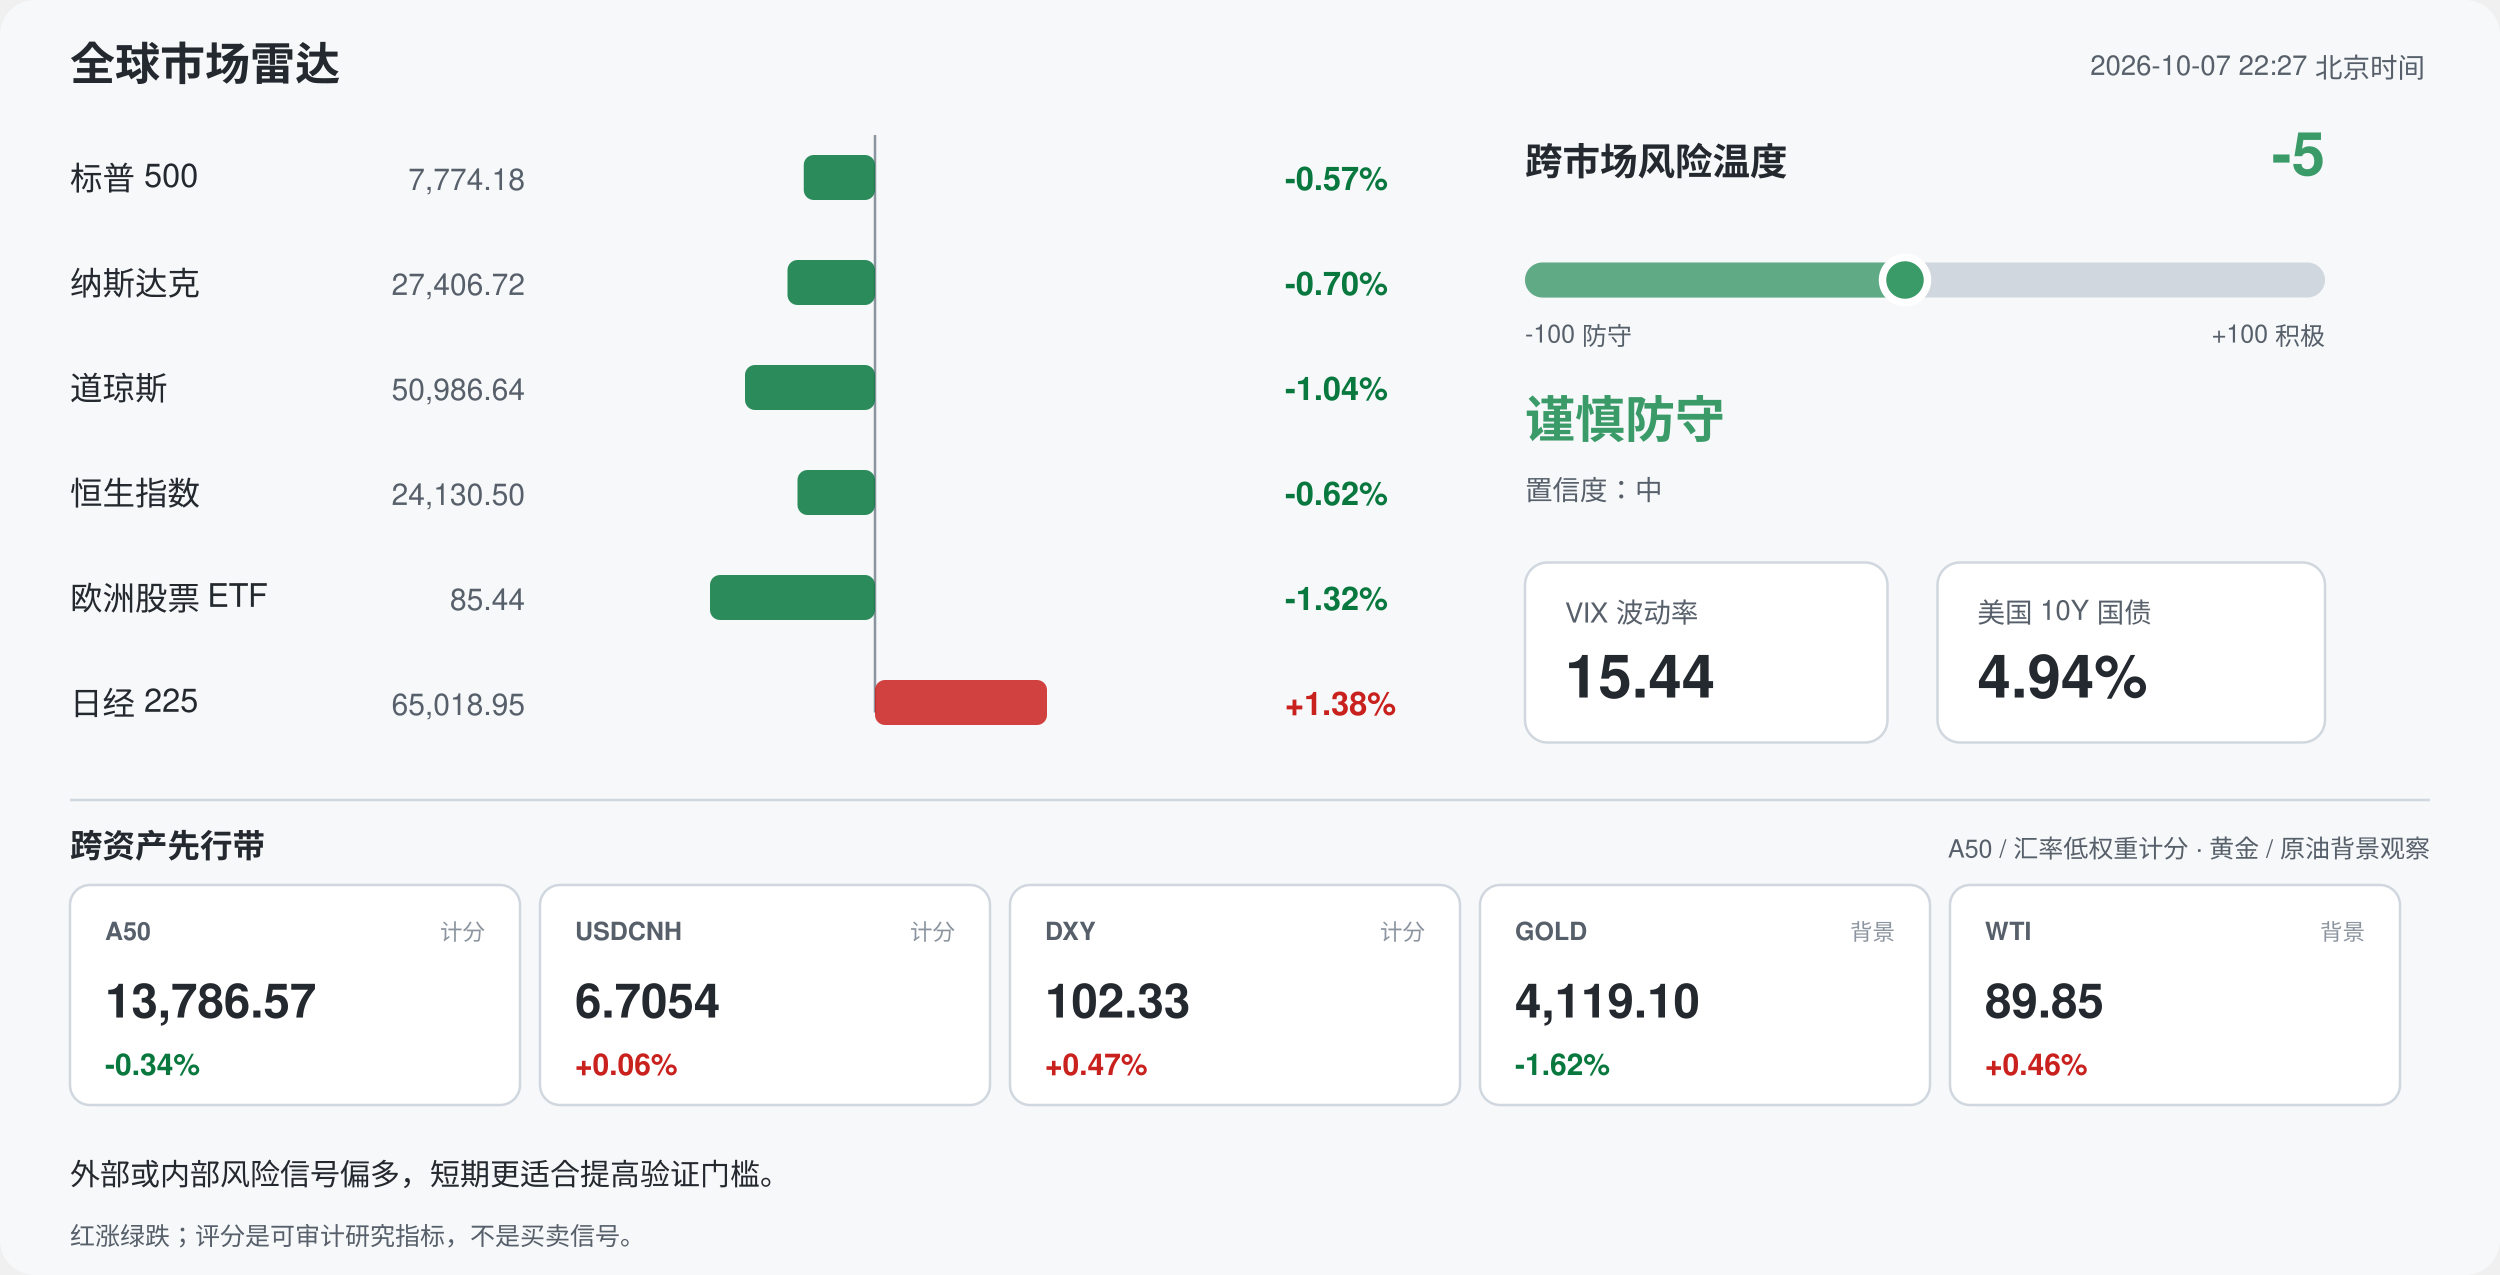
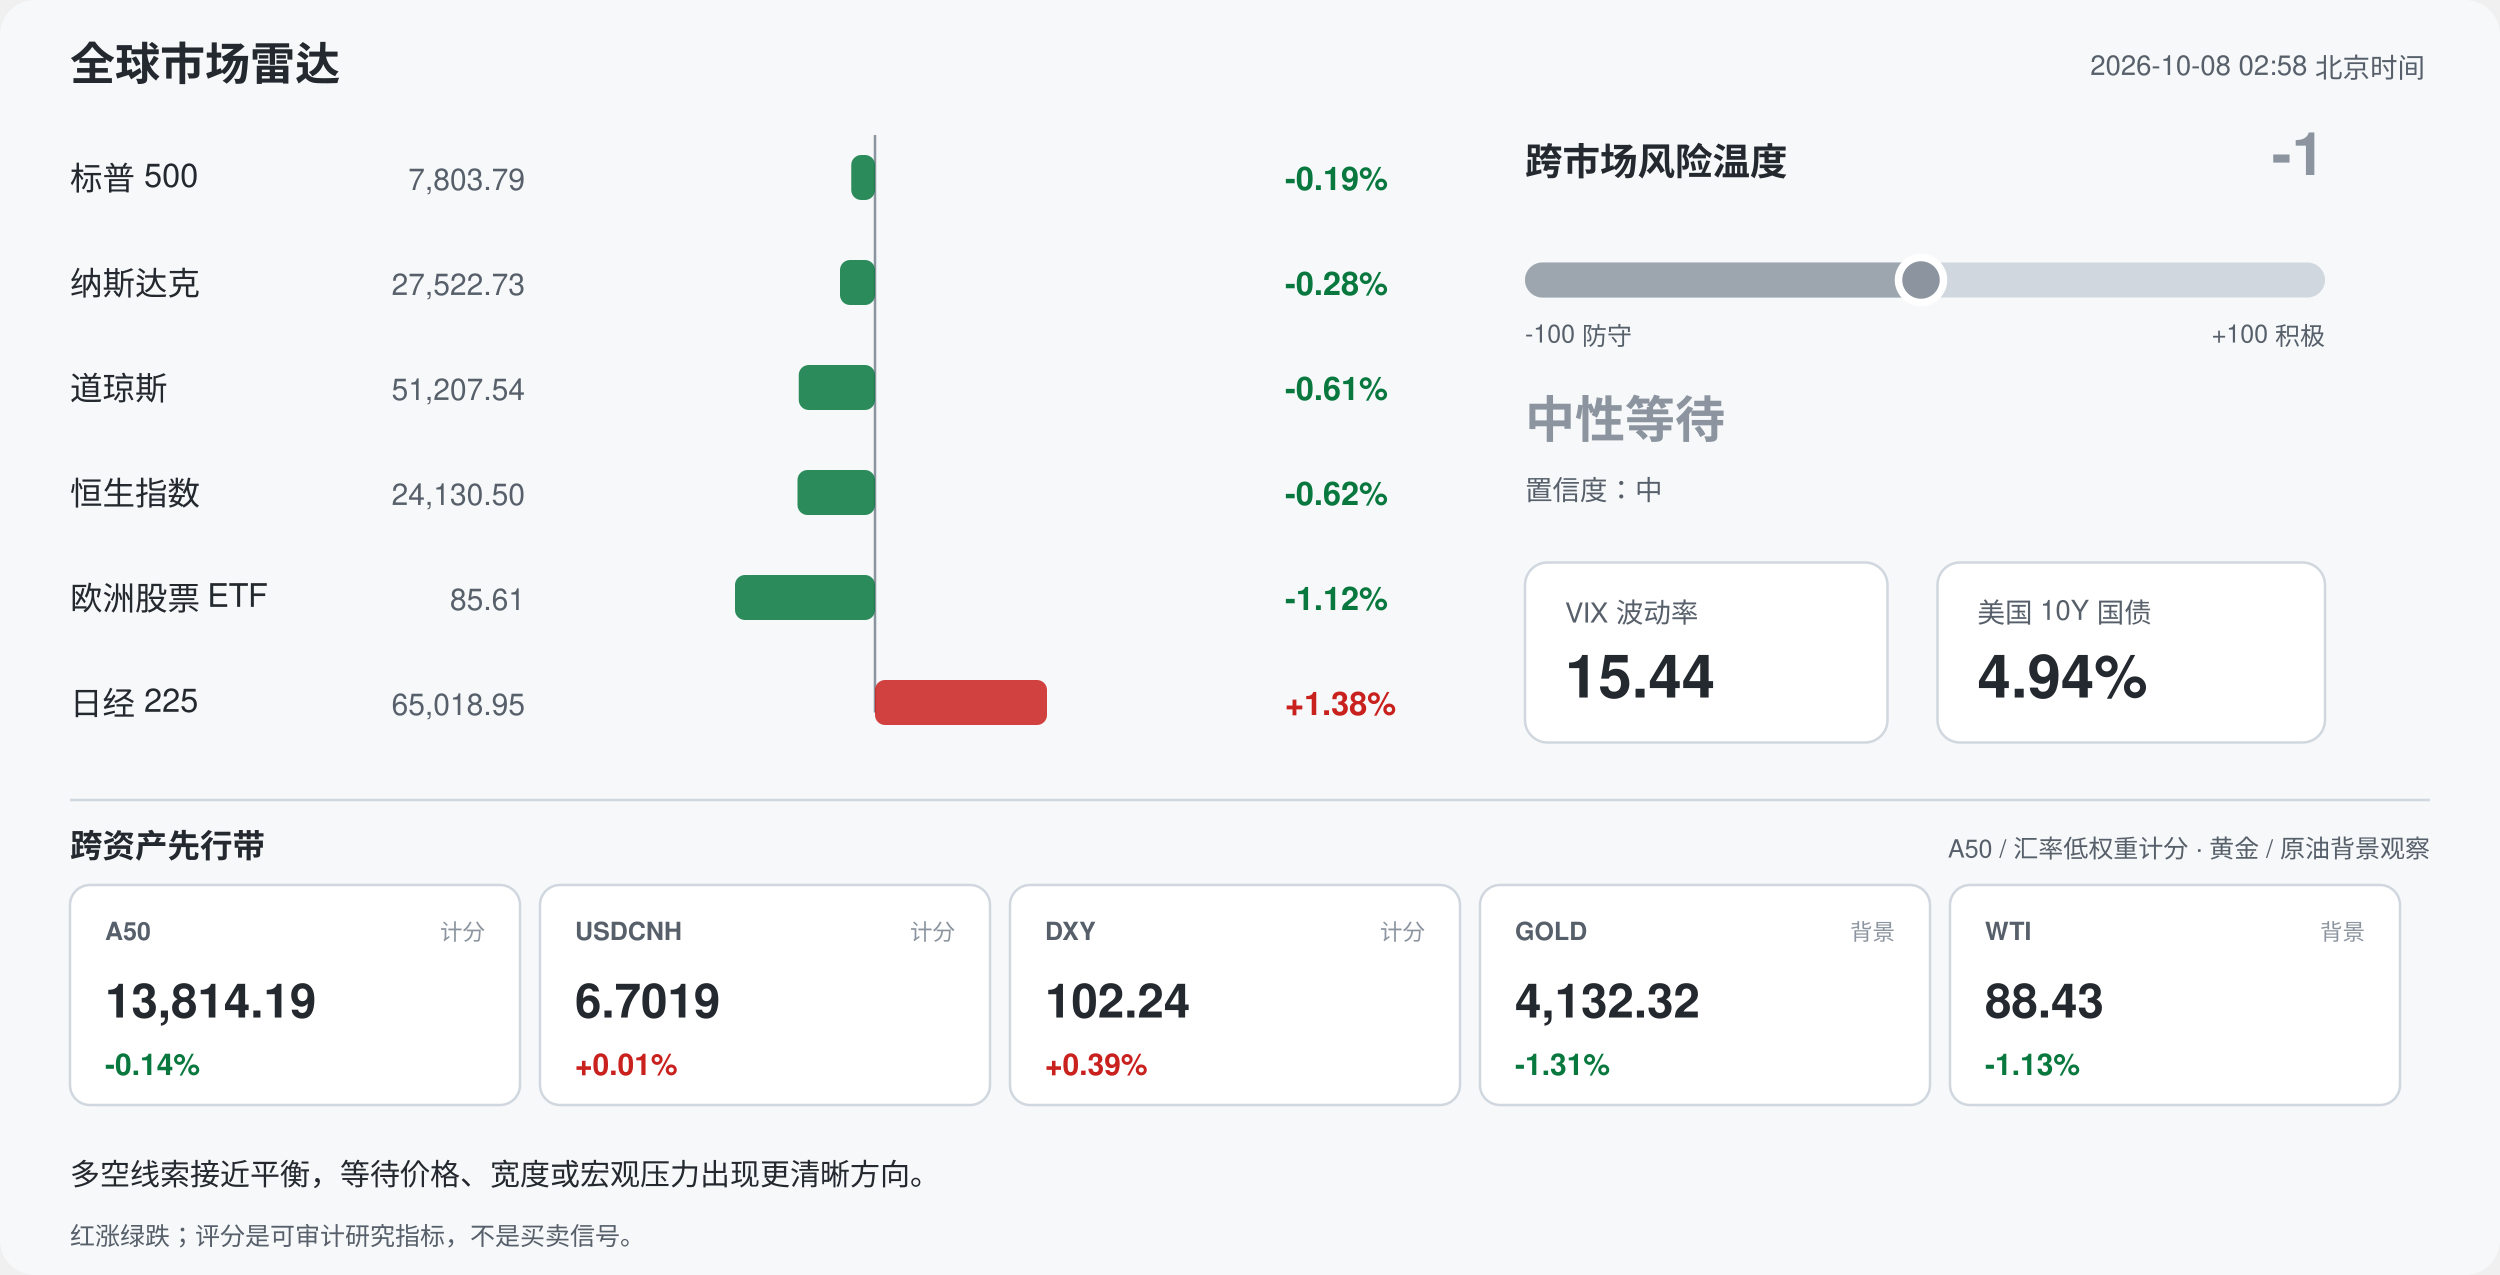
<svg xmlns="http://www.w3.org/2000/svg" width="1000" height="510" viewBox="0 0 1000 510" font-family="-apple-system,Segoe UI,Helvetica,Arial,sans-serif">
  <rect width="1000" height="510" rx="14" fill="#f6f8fa" />
  <text x="28" y="32" font-size="18" font-weight="700" fill="#24292f">全球市场雷达</text>
-   <text x="970" y="30" font-size="11" fill="#57606a" text-anchor="end">2026-10-07 22:27 北京时间</text>
+   <text x="970" y="30" font-size="11" fill="#57606a" text-anchor="end">2026-10-08 02:58 北京时间</text>
  <line x1="350" y1="54" x2="350" y2="285" stroke="#8c959f" stroke-width="1" />
  <text x="28" y="76" font-size="13" fill="#24292f">标普 500</text>
-   <text x="210" y="76" font-size="12" fill="#57606a" text-anchor="end">7,774.18</text>
-   <rect x="321.5" y="62" width="28.5" height="18" rx="4" fill="#08783e" opacity="0.85" />
-   <text x="514" y="76" font-size="13" font-weight="600" fill="#08783e">-0.57%</text>
+   <text x="210" y="76" font-size="12" fill="#57606a" text-anchor="end">7,803.79</text>
+   <rect x="340.5" y="62" width="9.5" height="18" rx="4" fill="#08783e" opacity="0.85" />
+   <text x="514" y="76" font-size="13" font-weight="600" fill="#08783e">-0.19%</text>
  <text x="28" y="118" font-size="13" fill="#24292f">纳斯达克</text>
-   <text x="210" y="118" font-size="12" fill="#57606a" text-anchor="end">27,406.72</text>
-   <rect x="315.0" y="104" width="35.0" height="18" rx="4" fill="#08783e" opacity="0.85" />
-   <text x="514" y="118" font-size="13" font-weight="600" fill="#08783e">-0.70%</text>
+   <text x="210" y="118" font-size="12" fill="#57606a" text-anchor="end">27,522.73</text>
+   <rect x="336.0" y="104" width="14.0" height="18" rx="4" fill="#08783e" opacity="0.85" />
+   <text x="514" y="118" font-size="13" font-weight="600" fill="#08783e">-0.28%</text>
  <text x="28" y="160" font-size="13" fill="#24292f">道琼斯</text>
-   <text x="210" y="160" font-size="12" fill="#57606a" text-anchor="end">50,986.64</text>
-   <rect x="298.0" y="146" width="52.0" height="18" rx="4" fill="#08783e" opacity="0.85" />
-   <text x="514" y="160" font-size="13" font-weight="600" fill="#08783e">-1.04%</text>
+   <text x="210" y="160" font-size="12" fill="#57606a" text-anchor="end">51,207.54</text>
+   <rect x="319.5" y="146" width="30.5" height="18" rx="4" fill="#08783e" opacity="0.85" />
+   <text x="514" y="160" font-size="13" font-weight="600" fill="#08783e">-0.61%</text>
  <text x="28" y="202" font-size="13" fill="#24292f">恒生指数</text>
  <text x="210" y="202" font-size="12" fill="#57606a" text-anchor="end">24,130.50</text>
  <rect x="319.0" y="188" width="31.0" height="18" rx="4" fill="#08783e" opacity="0.85" />
  <text x="514" y="202" font-size="13" font-weight="600" fill="#08783e">-0.62%</text>
  <text x="28" y="244" font-size="13" fill="#24292f">欧洲股票 ETF</text>
-   <text x="210" y="244" font-size="12" fill="#57606a" text-anchor="end">85.44</text>
-   <rect x="284.0" y="230" width="66.0" height="18" rx="4" fill="#08783e" opacity="0.85" />
-   <text x="514" y="244" font-size="13" font-weight="600" fill="#08783e">-1.32%</text>
+   <text x="210" y="244" font-size="12" fill="#57606a" text-anchor="end">85.61</text>
+   <rect x="294.0" y="230" width="56.0" height="18" rx="4" fill="#08783e" opacity="0.85" />
+   <text x="514" y="244" font-size="13" font-weight="600" fill="#08783e">-1.12%</text>
  <text x="28" y="286" font-size="13" fill="#24292f">日经 225</text>
  <text x="210" y="286" font-size="12" fill="#57606a" text-anchor="end">65,018.95</text>
  <rect x="350.0" y="272" width="68.8" height="18" rx="4" fill="#c9211e" opacity="0.85" />
  <text x="514" y="286" font-size="13" font-weight="600" fill="#c9211e">+1.38%</text>
  <text x="610" y="70" font-size="15" font-weight="700" fill="#24292f">跨市场风险温度</text>
-   <text x="930" y="70" font-size="24" font-weight="700" fill="#3b9b68" text-anchor="end">-5</text>
+   <text x="930" y="70" font-size="24" font-weight="700" fill="#8c959f" text-anchor="end">-1</text>
  <rect x="610" y="105" width="320" height="14" rx="7" fill="#d0d7de" />
-   <rect x="610" y="105" width="152.0" height="14" rx="7" fill="#3b9b68" opacity="0.75" />
-   <circle cx="762.0" cy="112" r="9" fill="#3b9b68" stroke="#ffffff" stroke-width="3" />
+   <rect x="610" y="105" width="158.4" height="14" rx="7" fill="#8c959f" opacity="0.75" />
+   <circle cx="768.4" cy="112" r="9" fill="#8c959f" stroke="#ffffff" stroke-width="3" />
  <text x="610" y="137" font-size="10" fill="#57606a">-100 防守</text>
  <text x="930" y="137" font-size="10" fill="#57606a" text-anchor="end">+100 积极</text>
-   <text x="610" y="175" font-size="20" font-weight="700" fill="#3b9b68">谨慎防守</text>
+   <text x="610" y="175" font-size="20" font-weight="700" fill="#8c959f">中性等待</text>
  <text x="610" y="200" font-size="11" fill="#57606a">置信度：中</text>
  <rect x="610" y="225" width="145" height="72" rx="9" fill="#ffffff" stroke="#d0d7de" />
  <text x="626" y="249" font-size="11" fill="#57606a">VIX 波动率</text>
  <text x="626" y="279" font-size="24" font-weight="700" fill="#24292f">15.44</text>
  <rect x="775" y="225" width="155" height="72" rx="9" fill="#ffffff" stroke="#d0d7de" />
  <text x="791" y="249" font-size="11" fill="#57606a">美国 10Y 国债</text>
  <text x="791" y="279" font-size="24" font-weight="700" fill="#24292f">4.94%</text>
  <line x1="28" y1="320" x2="972" y2="320" stroke="#d0d7de" />
  <text x="28" y="343" font-size="13" font-weight="700" fill="#24292f">跨资产先行带</text>
  <text x="972" y="343" font-size="10" fill="#57606a" text-anchor="end">A50 / 汇率低权重计分 · 黄金 / 原油背景观察</text>
  <rect x="28" y="354" width="180" height="88" rx="8" fill="#ffffff" stroke="#d0d7de" />
  <text x="42" y="376" font-size="10" font-weight="700" fill="#57606a">A50</text>
  <text x="194" y="376" font-size="9" fill="#8c959f" text-anchor="end">计分</text>
-   <text x="42" y="407" font-size="19" font-weight="700" fill="#24292f">13,786.57</text>
-   <text x="42" y="430" font-size="12" font-weight="700" fill="#08783e">-0.34%</text>
+   <text x="42" y="407" font-size="19" font-weight="700" fill="#24292f">13,814.19</text>
+   <text x="42" y="430" font-size="12" font-weight="700" fill="#08783e">-0.14%</text>
  <rect x="216" y="354" width="180" height="88" rx="8" fill="#ffffff" stroke="#d0d7de" />
  <text x="230" y="376" font-size="10" font-weight="700" fill="#57606a">USDCNH</text>
  <text x="382" y="376" font-size="9" fill="#8c959f" text-anchor="end">计分</text>
-   <text x="230" y="407" font-size="19" font-weight="700" fill="#24292f">6.7054</text>
-   <text x="230" y="430" font-size="12" font-weight="700" fill="#c9211e">+0.06%</text>
+   <text x="230" y="407" font-size="19" font-weight="700" fill="#24292f">6.7019</text>
+   <text x="230" y="430" font-size="12" font-weight="700" fill="#c9211e">+0.01%</text>
  <rect x="404" y="354" width="180" height="88" rx="8" fill="#ffffff" stroke="#d0d7de" />
  <text x="418" y="376" font-size="10" font-weight="700" fill="#57606a">DXY</text>
  <text x="570" y="376" font-size="9" fill="#8c959f" text-anchor="end">计分</text>
-   <text x="418" y="407" font-size="19" font-weight="700" fill="#24292f">102.33</text>
-   <text x="418" y="430" font-size="12" font-weight="700" fill="#c9211e">+0.47%</text>
+   <text x="418" y="407" font-size="19" font-weight="700" fill="#24292f">102.24</text>
+   <text x="418" y="430" font-size="12" font-weight="700" fill="#c9211e">+0.39%</text>
  <rect x="592" y="354" width="180" height="88" rx="8" fill="#ffffff" stroke="#d0d7de" />
  <text x="606" y="376" font-size="10" font-weight="700" fill="#57606a">GOLD</text>
  <text x="758" y="376" font-size="9" fill="#8c959f" text-anchor="end">背景</text>
-   <text x="606" y="407" font-size="19" font-weight="700" fill="#24292f">4,119.10</text>
-   <text x="606" y="430" font-size="12" font-weight="700" fill="#08783e">-1.62%</text>
+   <text x="606" y="407" font-size="19" font-weight="700" fill="#24292f">4,132.32</text>
+   <text x="606" y="430" font-size="12" font-weight="700" fill="#08783e">-1.31%</text>
  <rect x="780" y="354" width="180" height="88" rx="8" fill="#ffffff" stroke="#d0d7de" />
  <text x="794" y="376" font-size="10" font-weight="700" fill="#57606a">WTI</text>
  <text x="946" y="376" font-size="9" fill="#8c959f" text-anchor="end">背景</text>
-   <text x="794" y="407" font-size="19" font-weight="700" fill="#24292f">89.85</text>
-   <text x="794" y="430" font-size="12" font-weight="700" fill="#c9211e">+0.46%</text>
-   <text x="28" y="474" font-size="12" fill="#24292f">外部或内部风险信号偏多，短期更适合提高验证门槛。</text>
+   <text x="794" y="407" font-size="19" font-weight="700" fill="#24292f">88.43</text>
+   <text x="794" y="430" font-size="12" font-weight="700" fill="#08783e">-1.13%</text>
+   <text x="28" y="474" font-size="12" fill="#24292f">多空线索接近平衡，等待价格、宽度或宏观压力出现更清晰方向。</text>
  <text x="28" y="498" font-size="10" fill="#57606a">红涨绿跌；评分是可审计研究指标，不是买卖信号。</text>
</svg>
